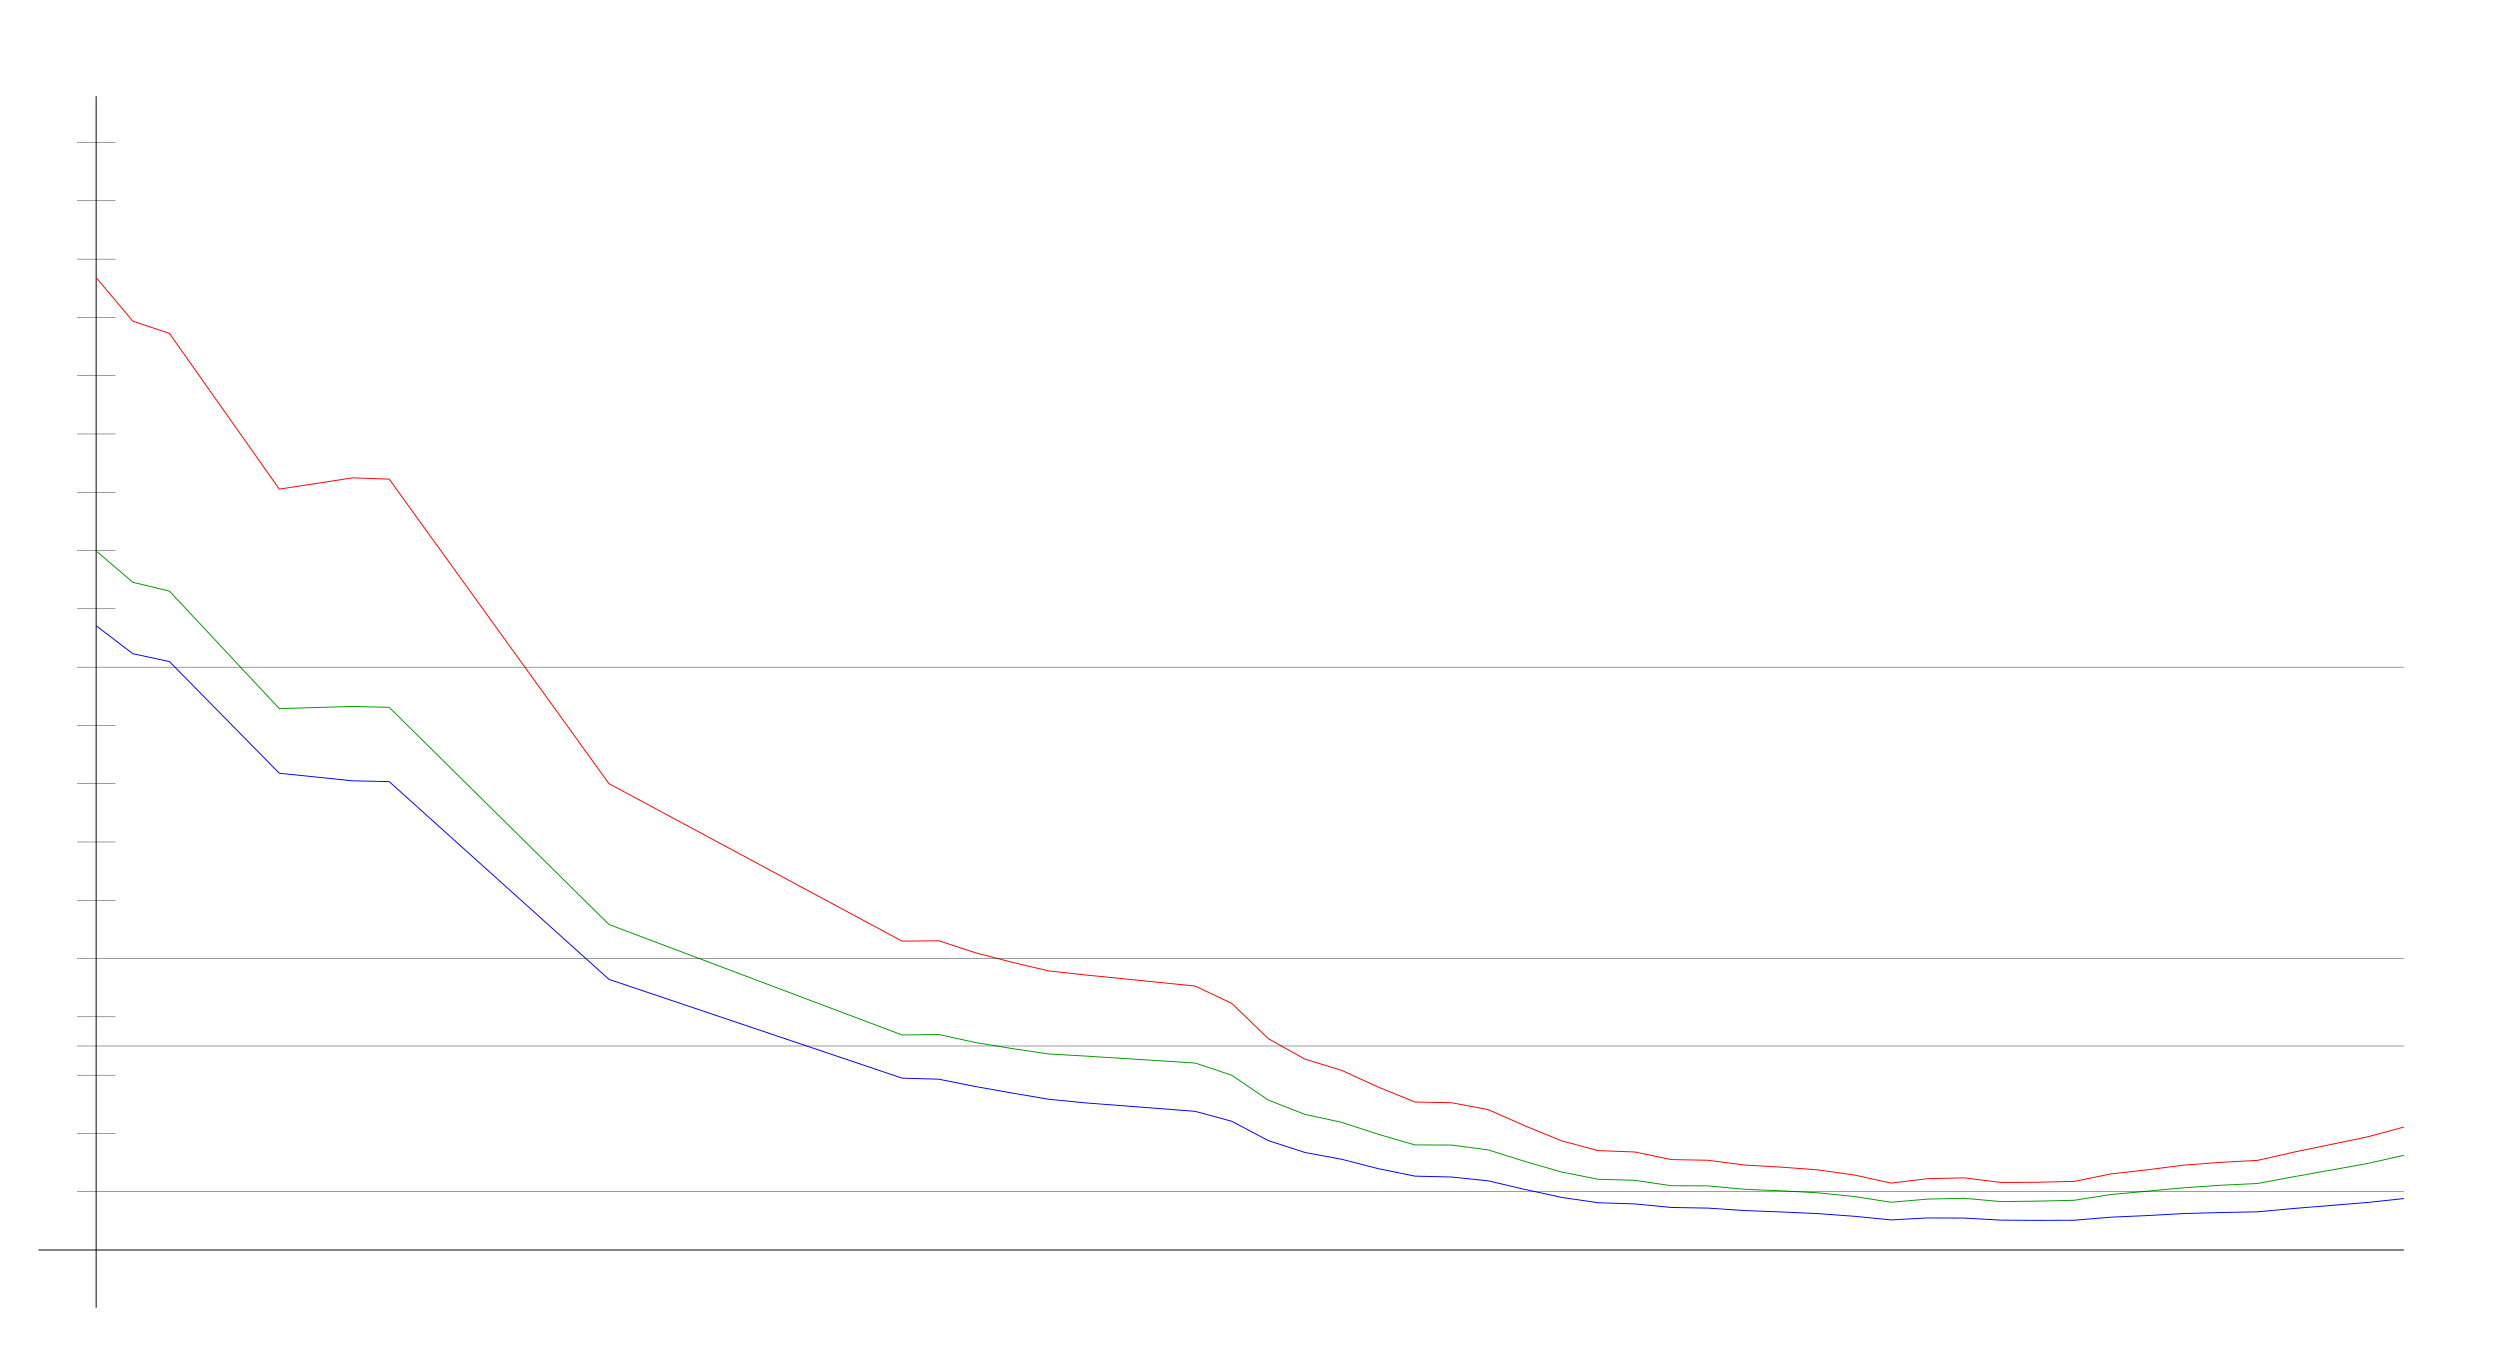
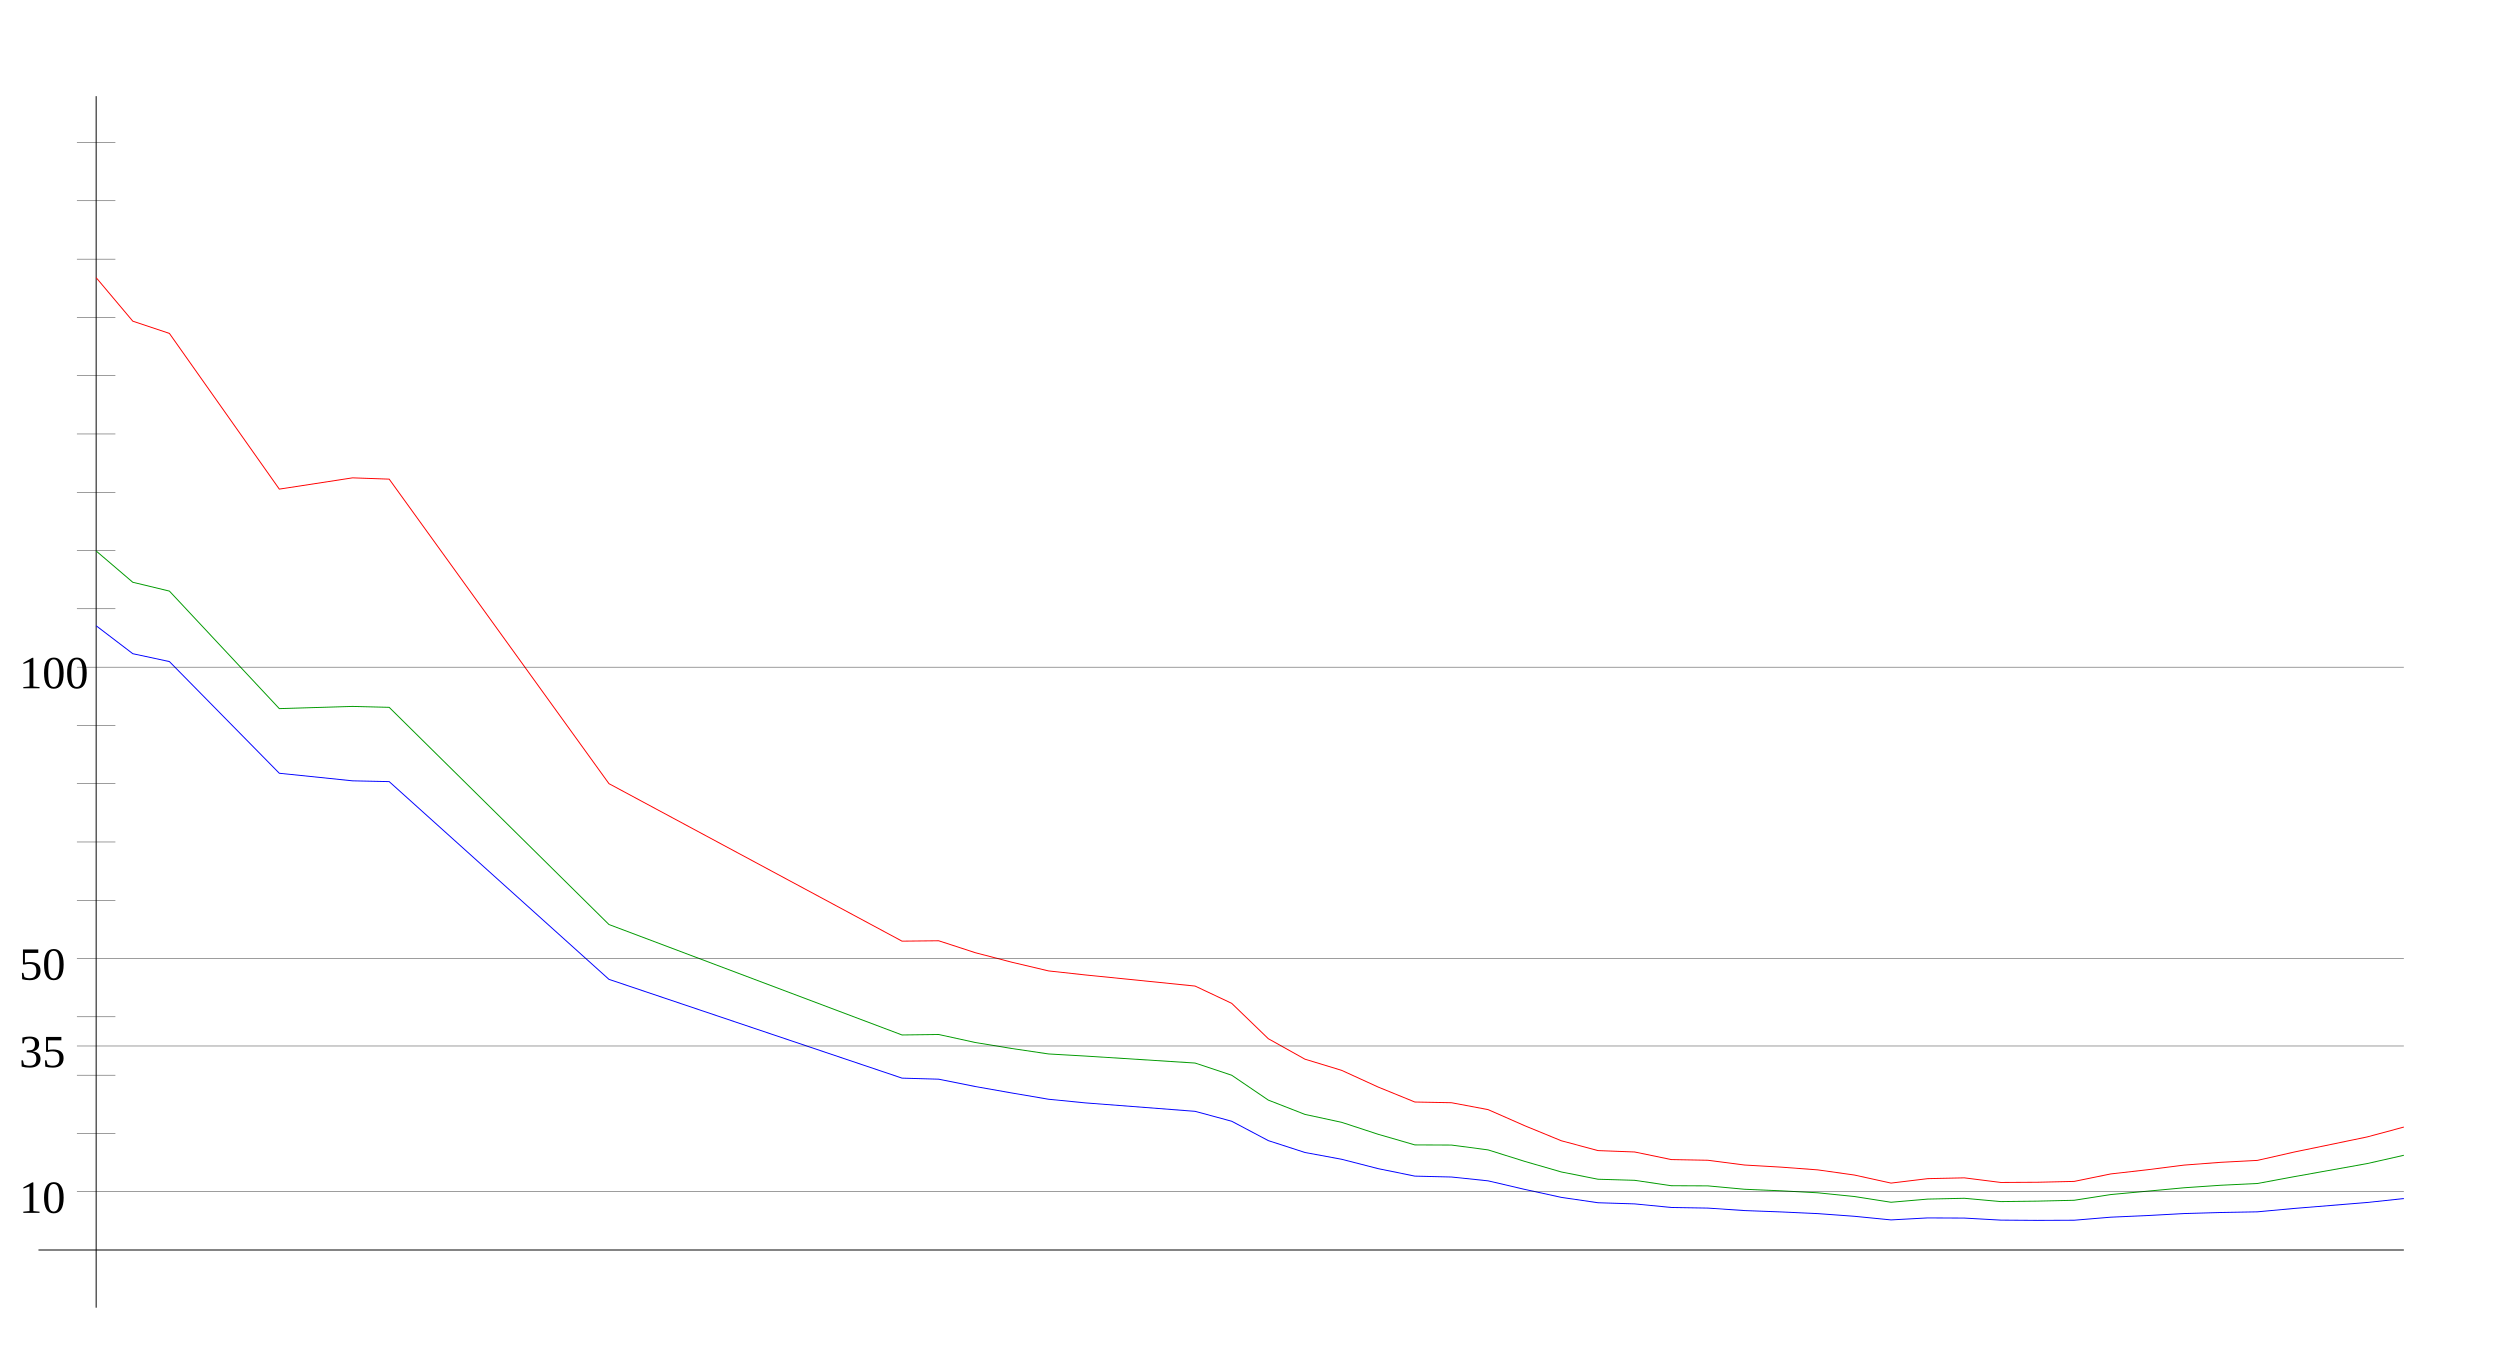
<svg xmlns="http://www.w3.org/2000/svg" width="650" height="350" version="1.1" id="sparkleline_DE-BW">
  <g id="layer1">
    <path style="fill:none;stroke:#000000;stroke-width:0.25px;" d="M 25,340 25,25" id="vertical_axis" />
    <path style="fill:none;stroke:#000000;stroke-width:0.25px;" d="M 10,325 625,325" id="horizontal_axis" />
-     <path style="fill:none;stroke:#0000ff;stroke-width:0.25px;" d="M 25.0,162.699 34.524,169.962 44.048,172.01 72.619,201.049 91.667,203.015 101.19,203.22 158.333,254.635 234.524,280.315 244.048,280.588 253.571,282.5 263.095,284.179 272.619,285.804 282.143,286.746 310.714,288.944 320.238,291.524 329.762,296.562 339.286,299.647 348.81,301.408 358.333,303.852 367.857,305.791 377.381,306.023 386.905,307.02 396.429,309.245 405.952,311.32 415.476,312.713 425.0,313.013 434.524,313.941 444.048,314.105 453.571,314.747 463.095,315.102 472.619,315.539 482.143,316.235 491.667,317.177 501.19,316.658 510.714,316.699 520.238,317.232 529.762,317.3 539.286,317.259 548.81,316.467 558.333,316.044 567.857,315.525 577.381,315.252 586.905,315.075 596.429,314.201 615.476,312.644 625.0,311.621" id="cases7_100k" />
-     <path style="fill:none;stroke:#009900;stroke-width:0.25px;" d="M 25.0,143.258 34.524,151.391 44.048,153.684 72.619,184.243 91.667,183.669 101.19,183.906 158.333,240.379 234.524,269.093 244.048,268.967 253.571,271.052 263.095,272.617 272.619,274.026 282.143,274.572 310.714,276.391 320.238,279.56 329.762,286.027 339.286,289.745 348.81,291.801 358.333,294.918 367.857,297.676 377.381,297.715 386.905,298.975 396.429,301.961 405.952,304.714 415.476,306.6 425.0,306.881 434.524,308.284 444.048,308.328 453.571,309.206 463.095,309.61 472.619,310.127 482.143,311.094 491.667,312.588 501.19,311.765 510.714,311.552 520.238,312.414 529.762,312.295 539.286,312.071 548.81,310.584 558.333,309.706 567.857,308.82 577.381,308.167 586.905,307.712 596.429,305.942 615.476,302.527 625.0,300.371" id="cases7_100k_nofullvac" />
-     <path style="fill:none;stroke:#ff0000;stroke-width:0.25px;" d="M 25.0,72.19 34.524,83.503 44.048,86.693 72.619,127.168 91.667,124.239 101.19,124.576 158.333,203.755 234.524,244.701 244.048,244.597 253.571,247.701 263.095,250.185 272.619,252.437 282.143,253.481 310.714,256.375 320.238,260.866 329.762,270.068 339.286,275.389 348.81,278.286 358.333,282.64 367.857,286.524 377.381,286.708 386.905,288.502 396.429,292.69 405.952,296.601 415.476,299.154 425.0,299.515 434.524,301.488 444.048,301.667 453.571,302.904 463.095,303.456 472.619,304.169 482.143,305.509 491.667,307.604 501.19,306.45 510.714,306.239 520.238,307.442 529.762,307.386 539.286,307.165 548.81,305.219 558.333,304.135 567.857,302.926 577.381,302.204 586.905,301.704 596.429,299.543 615.476,295.6 625.0,293.032" id="cases7_100k_novac" />
+     <path style="fill:none;stroke:#0000ff;stroke-width:0.25px;" d="M 25.0,162.699  34.524,169.962 44.048,172.01 72.619,201.049 91.667,203.015 101.19,203.22 158.333,254.635 234.524,280.315 244.048,280.588 253.571,282.5 263.095,284.179  272.619,285.804 282.143,286.746 310.714,288.944 320.238,291.524 329.762,296.562 339.286,299.647 348.81,301.408 358.333,303.852 367.857,305.791 377.381,306.023  386.905,307.02 396.429,309.245 405.952,311.32 415.476,312.713 425.0,313.013 434.524,313.941 444.048,314.105 453.571,314.747 463.095,315.102 472.619,315.539  482.143,316.235 491.667,317.177 501.19,316.658 510.714,316.699 520.238,317.232 529.762,317.3 539.286,317.259 548.81,316.467 558.333,316.044 567.857,315.525  577.381,315.252 586.905,315.075 596.429,314.201 615.476,312.644 625.0,311.621" id="cases7_100k" />
+     <path style="fill:none;stroke:#009900;stroke-width:0.25px;" d="M 25.0,143.258  34.524,151.391 44.048,153.684 72.619,184.243 91.667,183.669 101.19,183.906 158.333,240.379 234.524,269.093 244.048,268.967 253.571,271.052 263.095,272.617  272.619,274.026 282.143,274.572 310.714,276.391 320.238,279.56 329.762,286.027 339.286,289.745 348.81,291.801 358.333,294.918 367.857,297.676 377.381,297.715  386.905,298.975 396.429,301.961 405.952,304.714 415.476,306.6 425.0,306.881 434.524,308.284 444.048,308.328 453.571,309.206 463.095,309.61 472.619,310.127  482.143,311.094 491.667,312.588 501.19,311.765 510.714,311.552 520.238,312.414 529.762,312.295 539.286,312.071 548.81,310.584 558.333,309.706 567.857,308.82  577.381,308.167 586.905,307.712 596.429,305.942 615.476,302.527 625.0,300.371" id="cases7_100k_nofullvac" />
+     <path style="fill:none;stroke:#ff0000;stroke-width:0.25px;" d="M 25.0,72.19  34.524,83.503 44.048,86.693 72.619,127.168 91.667,124.239 101.19,124.576 158.333,203.755 234.524,244.701 244.048,244.597 253.571,247.701 263.095,250.185  272.619,252.437 282.143,253.481 310.714,256.375 320.238,260.866 329.762,270.068 339.286,275.389 348.81,278.286 358.333,282.64 367.857,286.524 377.381,286.708  386.905,288.502 396.429,292.69 405.952,296.601 415.476,299.154 425.0,299.515 434.524,301.488 444.048,301.667 453.571,302.904 463.095,303.456 472.619,304.169  482.143,305.509 491.667,307.604 501.19,306.45 510.714,306.239 520.238,307.442 529.762,307.386 539.286,307.165 548.81,305.219 558.333,304.135 567.857,302.926  577.381,302.204 586.905,301.704 596.429,299.543 615.476,295.6 625.0,293.032" id="cases7_100k_novac" />
    <path style="fill:none;stroke:#000000;stroke-width:0.1px;" d="M 20,309.845 625,309.845" id="yaxis_10" />
+     <text xml:space="preserve" style="font-size:12px" x="5" y="315.345" id="hline_caption10">
+       <tspan id="hline_caption_10" x="5" y="315.345">10</tspan>
+     </text>
    <path style="fill:none;stroke:#000000;stroke-width:0.1px;" d="M 20,294.69 30,294.69" id="yaxis_20" />
    <path style="fill:none;stroke:#000000;stroke-width:0.1px;" d="M 20,279.536 30,279.536" id="yaxis_30" />
    <path style="fill:none;stroke:#000000;stroke-width:0.1px;" d="M 20,271.958 625,271.958" id="yaxis_35" />
+     <text xml:space="preserve" style="font-size:12px" x="5" y="277.458" id="hline_caption35">
+       <tspan id="hline_caption_35" x="5" y="277.458">35</tspan>
+     </text>
    <path style="fill:none;stroke:#000000;stroke-width:0.1px;" d="M 20,264.381 30,264.381" id="yaxis_40" />
    <path style="fill:none;stroke:#000000;stroke-width:0.1px;" d="M 20,249.226 625,249.226" id="yaxis_50" />
+     <text xml:space="preserve" style="font-size:12px" x="5" y="254.726" id="hline_caption50">
+       <tspan id="hline_caption_50" x="5" y="254.726">50</tspan>
+     </text>
    <path style="fill:none;stroke:#000000;stroke-width:0.1px;" d="M 20,234.071 30,234.071" id="yaxis_60" />
    <path style="fill:none;stroke:#000000;stroke-width:0.1px;" d="M 20,218.916 30,218.916" id="yaxis_70" />
    <path style="fill:none;stroke:#000000;stroke-width:0.1px;" d="M 20,203.762 30,203.762" id="yaxis_80" />
    <path style="fill:none;stroke:#000000;stroke-width:0.1px;" d="M 20,188.607 30,188.607" id="yaxis_90" />
    <path style="fill:none;stroke:#000000;stroke-width:0.1px;" d="M 20,173.452 625,173.452" id="yaxis_100" />
+     <text xml:space="preserve" style="font-size:12px" x="5" y="178.952" id="hline_caption100">
+       <tspan id="hline_caption_100" x="5" y="178.952">100</tspan>
+     </text>
    <path style="fill:none;stroke:#000000;stroke-width:0.1px;" d="M 20,158.297 30,158.297" id="yaxis_110" />
    <path style="fill:none;stroke:#000000;stroke-width:0.1px;" d="M 20,143.142 30,143.142" id="yaxis_120" />
    <path style="fill:none;stroke:#000000;stroke-width:0.1px;" d="M 20,127.988 30,127.988" id="yaxis_130" />
    <path style="fill:none;stroke:#000000;stroke-width:0.1px;" d="M 20,112.833 30,112.833" id="yaxis_140" />
    <path style="fill:none;stroke:#000000;stroke-width:0.1px;" d="M 20,97.678 30,97.678" id="yaxis_150" />
    <path style="fill:none;stroke:#000000;stroke-width:0.1px;" d="M 20,82.523 30,82.523" id="yaxis_160" />
    <path style="fill:none;stroke:#000000;stroke-width:0.1px;" d="M 20,67.368 30,67.368" id="yaxis_170" />
    <path style="fill:none;stroke:#000000;stroke-width:0.1px;" d="M 20,52.214 30,52.214" id="yaxis_180" />
    <path style="fill:none;stroke:#000000;stroke-width:0.1px;" d="M 20,37.059 30,37.059" id="yaxis_190" />
  </g>
</svg>
